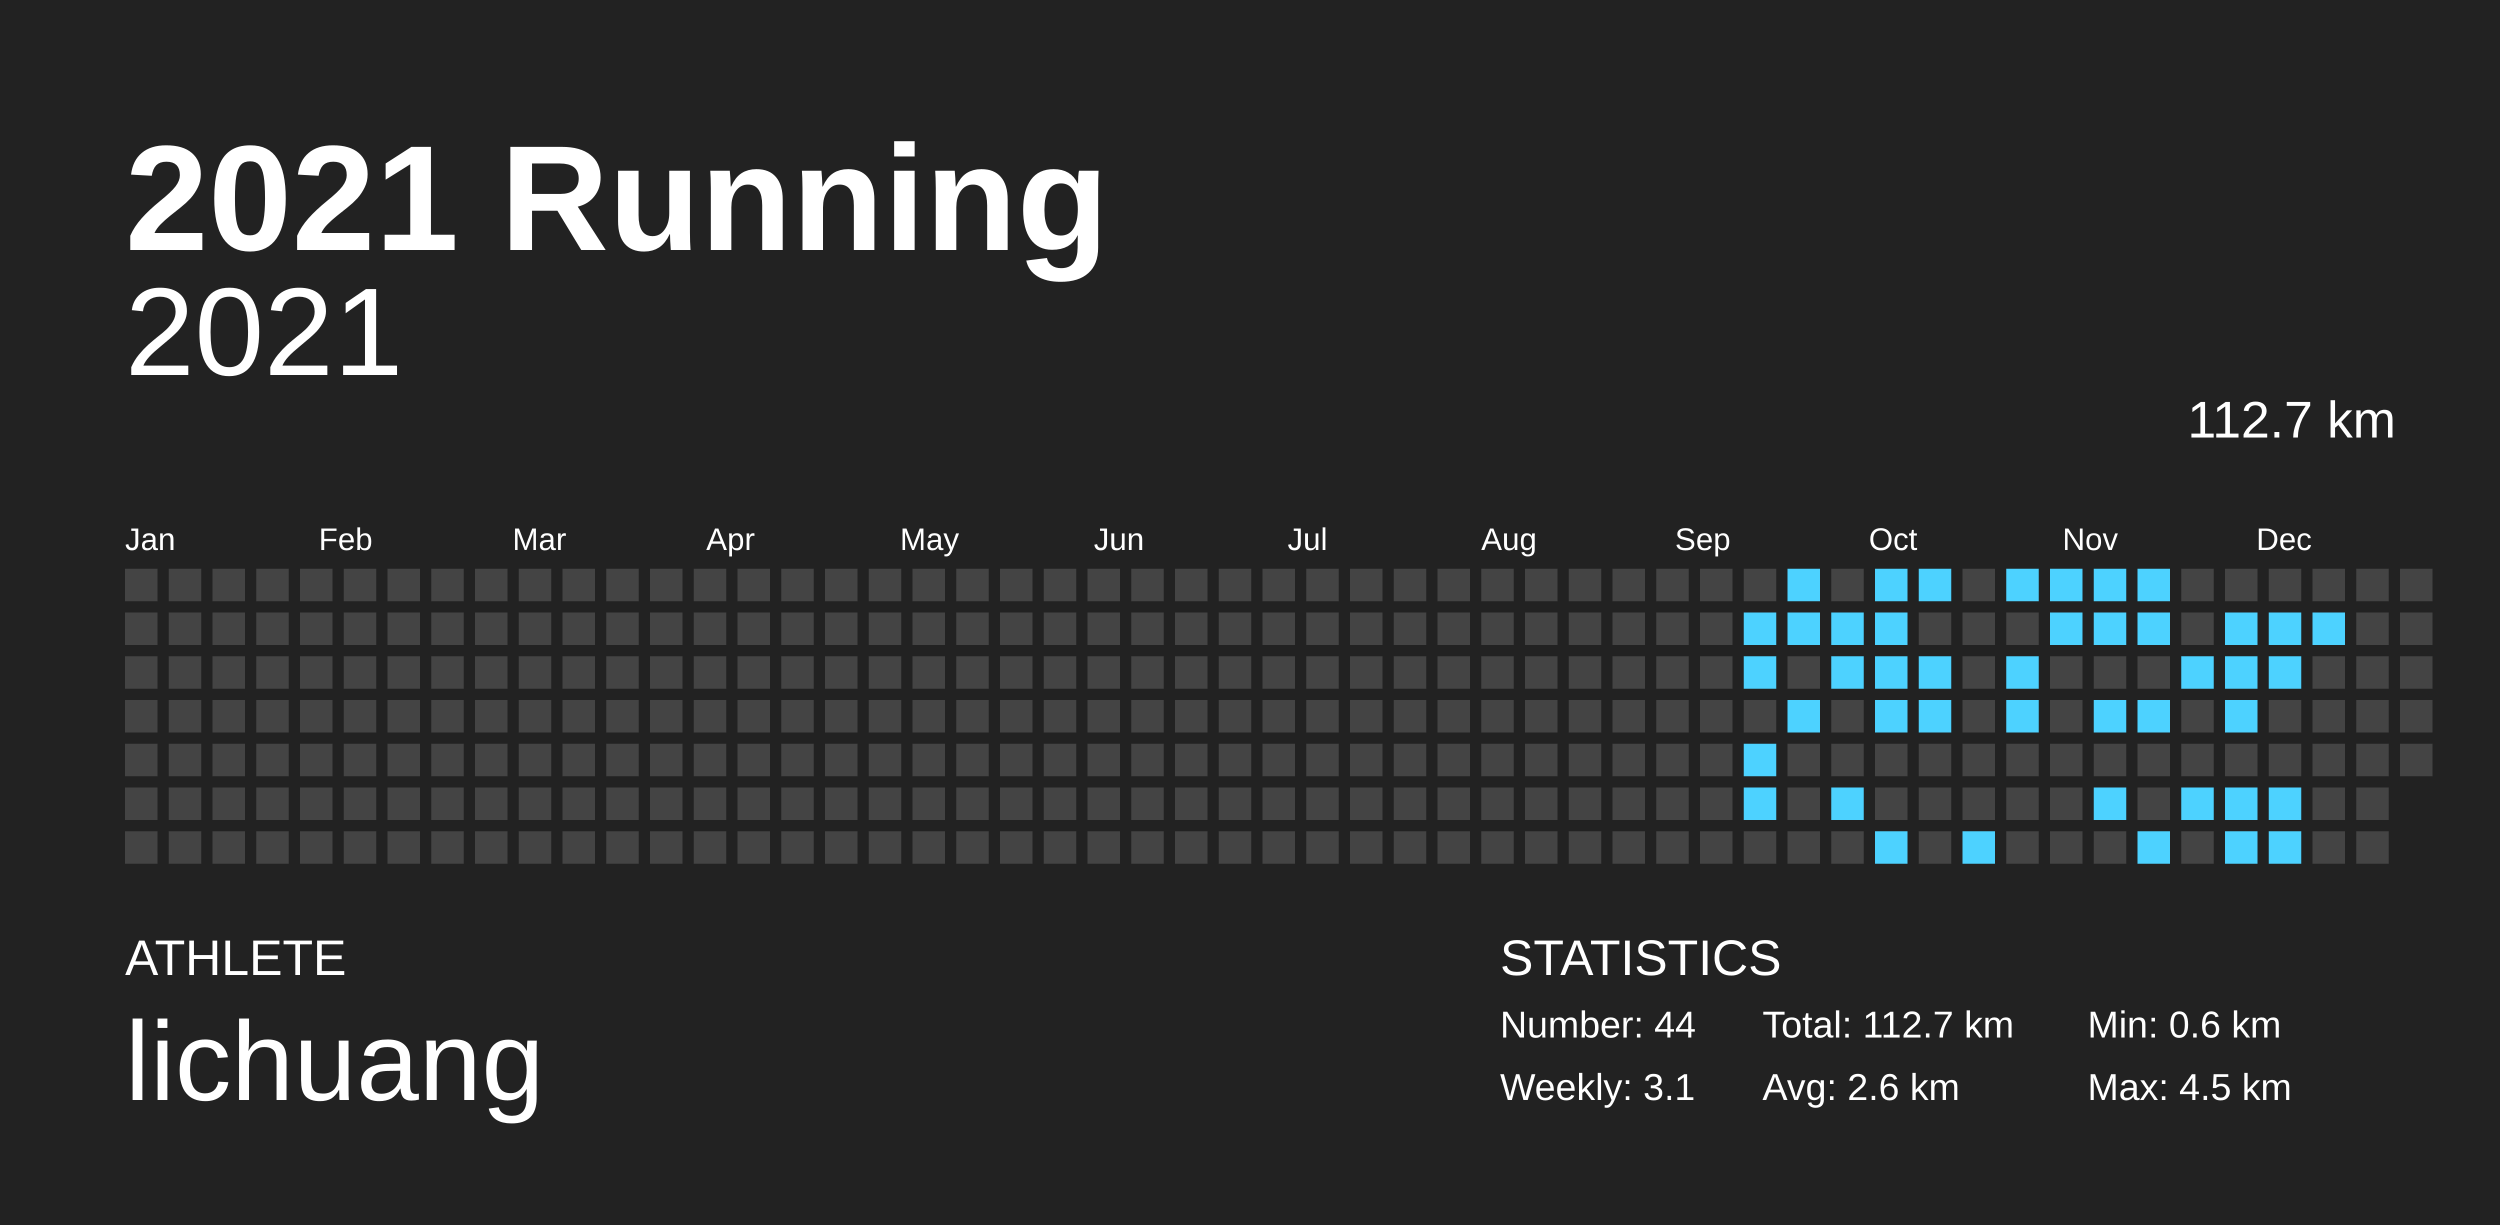
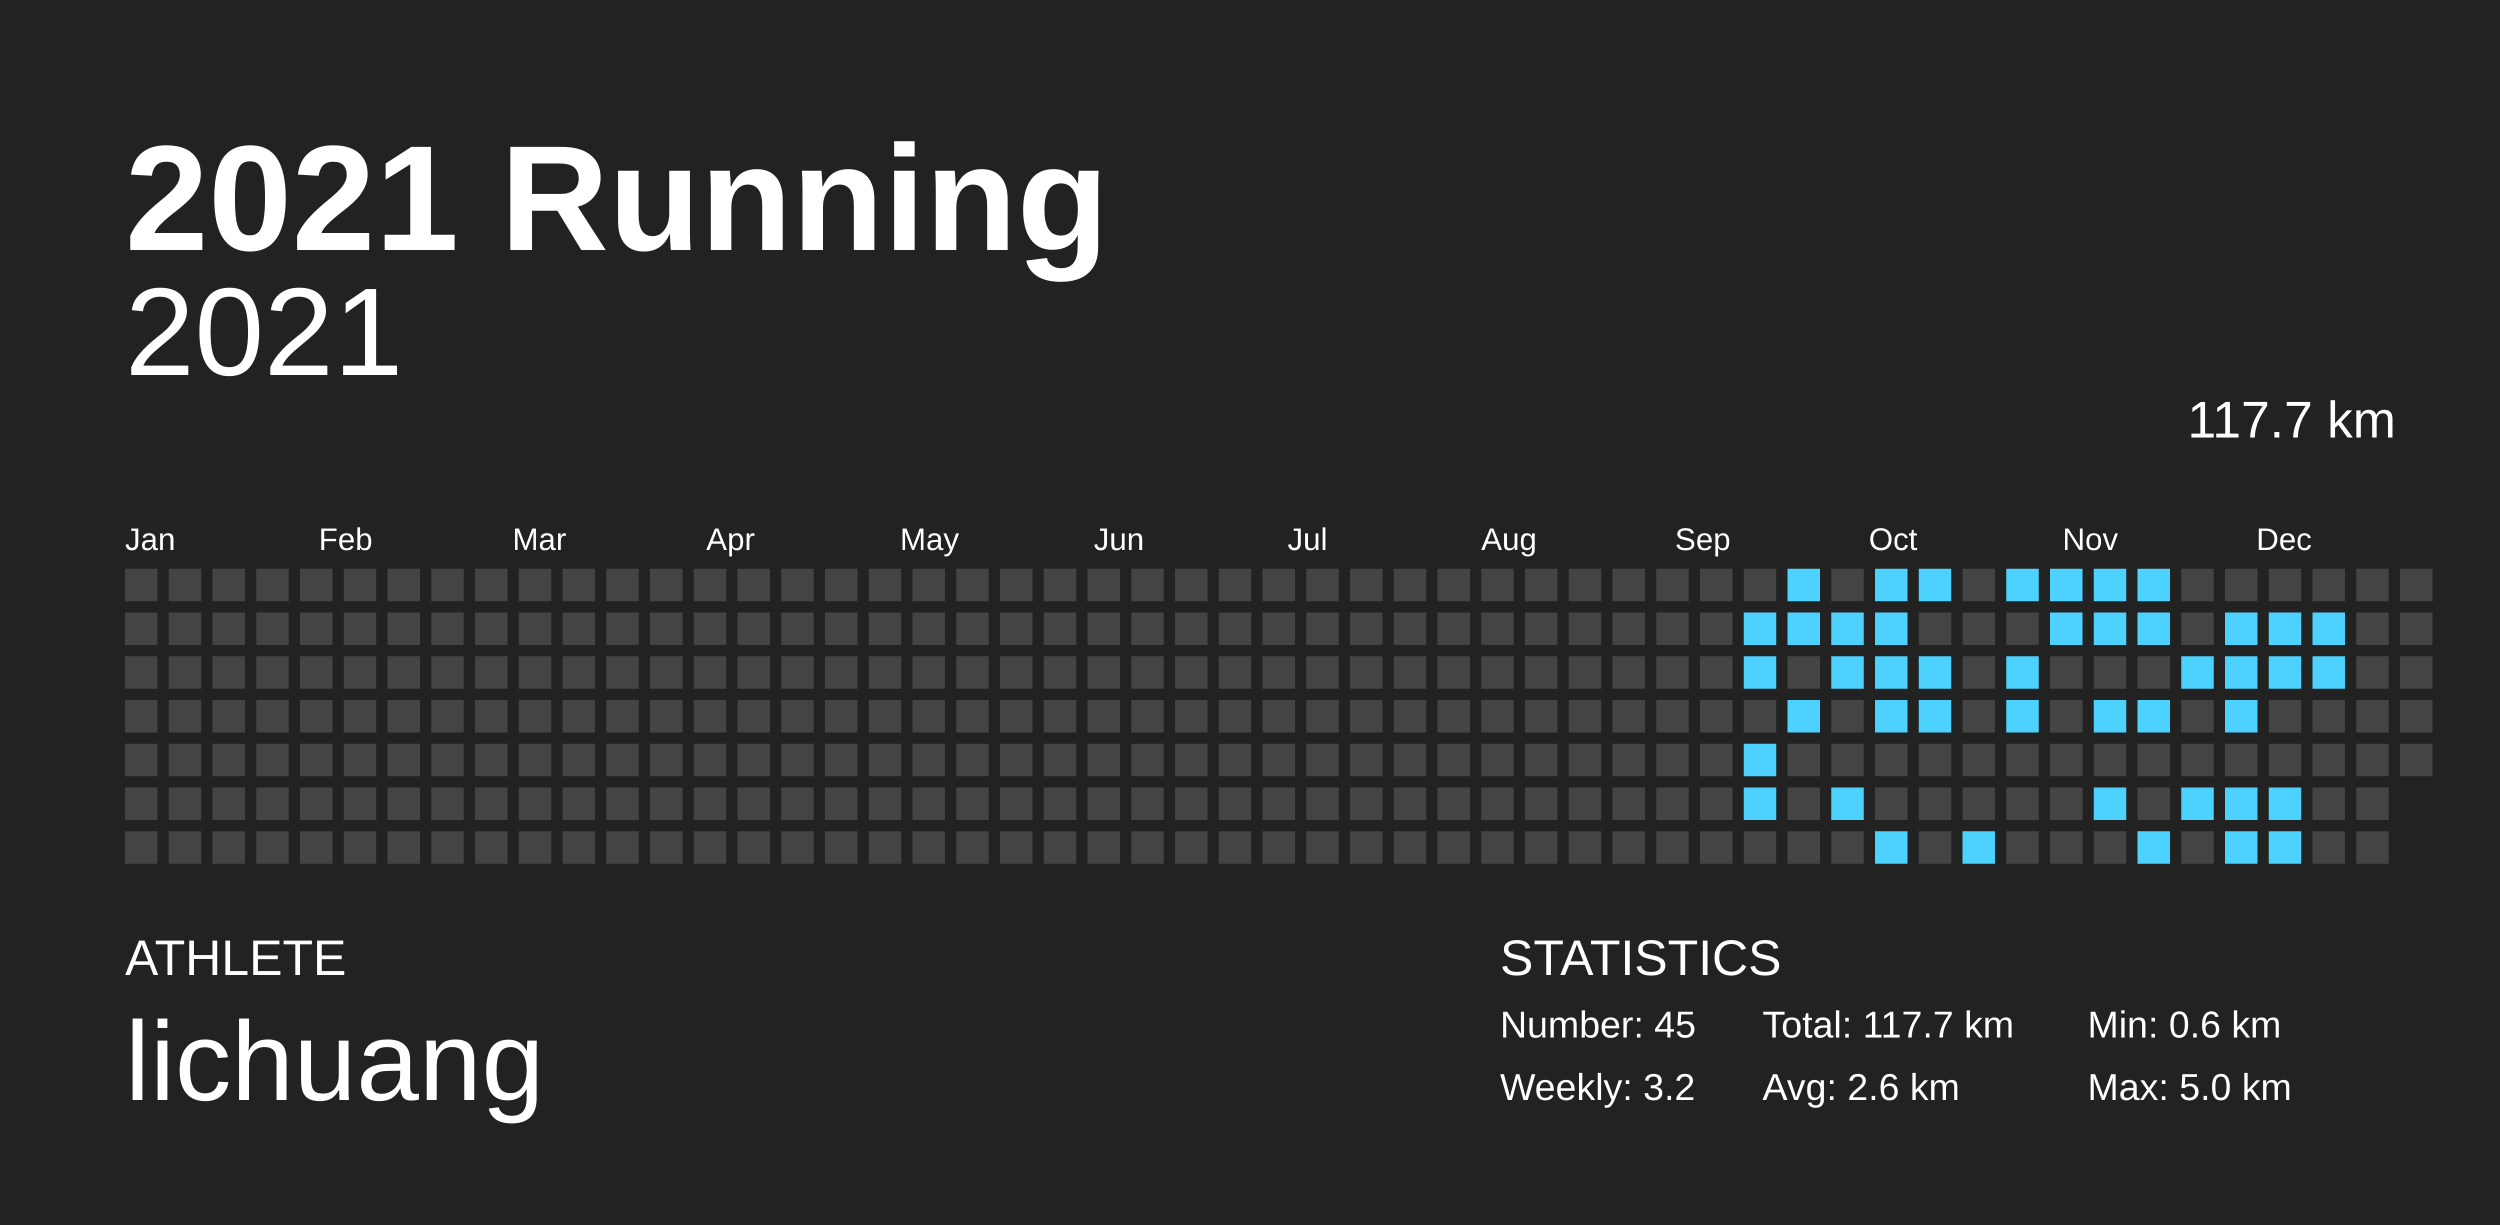
<svg xmlns="http://www.w3.org/2000/svg" baseProfile="full" height="98mm" version="1.1" viewBox="0,0,200,98" width="200mm">
  <defs />
  <rect fill="#222222" height="98" width="200" x="0" y="0" />
  <text fill="#FFFFFF" style="font-size:12px; font-family:Arial; font-weight:bold;" x="10" y="20">2021 Running</text>
  <text fill="#FFFFFF" style="font-size:4px; font-family:Arial" x="10" y="78">ATHLETE</text>
  <text fill="#FFFFFF" style="font-size:9px; font-family:Arial" x="10" y="88">lichuang</text>
  <text fill="#FFFFFF" style="font-size:4px; font-family:Arial" x="120" y="78">STATISTICS</text>
-   <text fill="#FFFFFF" style="font-size:3px; font-family:Arial" x="120" y="83">Number: 44</text>
-   <text fill="#FFFFFF" style="font-size:3px; font-family:Arial" x="120" y="88">Weekly: 3.1</text>
-   <text fill="#FFFFFF" style="font-size:3px; font-family:Arial" x="141" y="83">Total: 112.7 km</text>
+   <text fill="#FFFFFF" style="font-size:3px; font-family:Arial" x="120" y="83">Number: 45</text>
+   <text fill="#FFFFFF" style="font-size:3px; font-family:Arial" x="120" y="88">Weekly: 3.2</text>
+   <text fill="#FFFFFF" style="font-size:3px; font-family:Arial" x="141" y="83">Total: 117.7 km</text>
  <text fill="#FFFFFF" style="font-size:3px; font-family:Arial" x="141" y="88">Avg: 2.6 km</text>
  <text fill="#FFFFFF" style="font-size:3px; font-family:Arial" x="167" y="83">Min: 0.6 km</text>
-   <text fill="#FFFFFF" style="font-size:3px; font-family:Arial" x="167" y="88">Max: 4.5 km</text>
+   <text fill="#FFFFFF" style="font-size:3px; font-family:Arial" x="167" y="88">Max: 5.0 km</text>
  <text alignment-baseline="hanging" fill="#FFFFFF" style="font-size:10.0px; font-family:Arial;" x="10" y="30">2021</text>
-   <text alignment-baseline="hanging" fill="#FFFFFF" style="font-size:4.125px; font-family:Arial;" x="175" y="35">112.7 km</text>
+   <text alignment-baseline="hanging" fill="#FFFFFF" style="font-size:4.125px; font-family:Arial;" x="175" y="35">117.7 km</text>
  <text fill="#FFFFFF" style="font-size:2.5px; font-family:Arial" x="10.0" y="44">Jan</text>
  <text fill="#FFFFFF" style="font-size:2.5px; font-family:Arial" x="25.5" y="44">Feb</text>
  <text fill="#FFFFFF" style="font-size:2.5px; font-family:Arial" x="41.0" y="44">Mar</text>
  <text fill="#FFFFFF" style="font-size:2.5px; font-family:Arial" x="56.5" y="44">Apr</text>
  <text fill="#FFFFFF" style="font-size:2.5px; font-family:Arial" x="72.0" y="44">May</text>
  <text fill="#FFFFFF" style="font-size:2.5px; font-family:Arial" x="87.5" y="44">Jun</text>
  <text fill="#FFFFFF" style="font-size:2.5px; font-family:Arial" x="103.0" y="44">Jul</text>
  <text fill="#FFFFFF" style="font-size:2.5px; font-family:Arial" x="118.5" y="44">Aug</text>
  <text fill="#FFFFFF" style="font-size:2.5px; font-family:Arial" x="134.0" y="44">Sep</text>
  <text fill="#FFFFFF" style="font-size:2.5px; font-family:Arial" x="149.5" y="44">Oct</text>
  <text fill="#FFFFFF" style="font-size:2.5px; font-family:Arial" x="165.0" y="44">Nov</text>
  <text fill="#FFFFFF" style="font-size:2.5px; font-family:Arial" x="180.5" y="44">Dec</text>
  <rect fill="#444444" height="2.6" width="2.6" x="10.0" y="45.5" />
  <rect fill="#444444" height="2.6" width="2.6" x="10.0" y="49.0" />
  <rect fill="#444444" height="2.6" width="2.6" x="10.0" y="52.5" />
  <rect fill="#444444" height="2.6" width="2.6" x="10.0" y="56.0" />
  <rect fill="#444444" height="2.6" width="2.6" x="10.0" y="59.5" />
  <rect fill="#444444" height="2.6" width="2.6" x="10.0" y="63.0" />
  <rect fill="#444444" height="2.6" width="2.6" x="10.0" y="66.5" />
  <rect fill="#444444" height="2.6" width="2.6" x="13.5" y="45.5" />
  <rect fill="#444444" height="2.6" width="2.6" x="13.5" y="49.0" />
  <rect fill="#444444" height="2.6" width="2.6" x="13.5" y="52.5" />
  <rect fill="#444444" height="2.6" width="2.6" x="13.5" y="56.0" />
  <rect fill="#444444" height="2.6" width="2.6" x="13.5" y="59.5" />
  <rect fill="#444444" height="2.6" width="2.6" x="13.5" y="63.0" />
  <rect fill="#444444" height="2.6" width="2.6" x="13.5" y="66.5" />
  <rect fill="#444444" height="2.6" width="2.6" x="17.0" y="45.5" />
  <rect fill="#444444" height="2.6" width="2.6" x="17.0" y="49.0" />
  <rect fill="#444444" height="2.6" width="2.6" x="17.0" y="52.5" />
  <rect fill="#444444" height="2.6" width="2.6" x="17.0" y="56.0" />
  <rect fill="#444444" height="2.6" width="2.6" x="17.0" y="59.5" />
  <rect fill="#444444" height="2.6" width="2.6" x="17.0" y="63.0" />
  <rect fill="#444444" height="2.6" width="2.6" x="17.0" y="66.5" />
  <rect fill="#444444" height="2.6" width="2.6" x="20.5" y="45.5" />
  <rect fill="#444444" height="2.6" width="2.6" x="20.5" y="49.0" />
  <rect fill="#444444" height="2.6" width="2.6" x="20.5" y="52.5" />
  <rect fill="#444444" height="2.6" width="2.6" x="20.5" y="56.0" />
  <rect fill="#444444" height="2.6" width="2.6" x="20.5" y="59.5" />
  <rect fill="#444444" height="2.6" width="2.6" x="20.5" y="63.0" />
  <rect fill="#444444" height="2.6" width="2.6" x="20.5" y="66.5" />
  <rect fill="#444444" height="2.6" width="2.6" x="24.0" y="45.5" />
  <rect fill="#444444" height="2.6" width="2.6" x="24.0" y="49.0" />
  <rect fill="#444444" height="2.6" width="2.6" x="24.0" y="52.5" />
  <rect fill="#444444" height="2.6" width="2.6" x="24.0" y="56.0" />
  <rect fill="#444444" height="2.6" width="2.6" x="24.0" y="59.5" />
  <rect fill="#444444" height="2.6" width="2.6" x="24.0" y="63.0" />
  <rect fill="#444444" height="2.6" width="2.6" x="24.0" y="66.5" />
  <rect fill="#444444" height="2.6" width="2.6" x="27.5" y="45.5" />
  <rect fill="#444444" height="2.6" width="2.6" x="27.5" y="49.0" />
  <rect fill="#444444" height="2.6" width="2.6" x="27.5" y="52.5" />
  <rect fill="#444444" height="2.6" width="2.6" x="27.5" y="56.0" />
  <rect fill="#444444" height="2.6" width="2.6" x="27.5" y="59.5" />
  <rect fill="#444444" height="2.6" width="2.6" x="27.5" y="63.0" />
  <rect fill="#444444" height="2.6" width="2.6" x="27.5" y="66.5" />
  <rect fill="#444444" height="2.6" width="2.6" x="31.0" y="45.5" />
  <rect fill="#444444" height="2.6" width="2.6" x="31.0" y="49.0" />
  <rect fill="#444444" height="2.6" width="2.6" x="31.0" y="52.5" />
  <rect fill="#444444" height="2.6" width="2.6" x="31.0" y="56.0" />
  <rect fill="#444444" height="2.6" width="2.6" x="31.0" y="59.5" />
  <rect fill="#444444" height="2.6" width="2.6" x="31.0" y="63.0" />
  <rect fill="#444444" height="2.6" width="2.6" x="31.0" y="66.5" />
  <rect fill="#444444" height="2.6" width="2.6" x="34.5" y="45.5" />
  <rect fill="#444444" height="2.6" width="2.6" x="34.5" y="49.0" />
  <rect fill="#444444" height="2.6" width="2.6" x="34.5" y="52.5" />
  <rect fill="#444444" height="2.6" width="2.6" x="34.5" y="56.0" />
  <rect fill="#444444" height="2.6" width="2.6" x="34.5" y="59.5" />
  <rect fill="#444444" height="2.6" width="2.6" x="34.5" y="63.0" />
  <rect fill="#444444" height="2.6" width="2.6" x="34.5" y="66.5" />
  <rect fill="#444444" height="2.6" width="2.6" x="38.0" y="45.5" />
  <rect fill="#444444" height="2.6" width="2.6" x="38.0" y="49.0" />
  <rect fill="#444444" height="2.6" width="2.6" x="38.0" y="52.5" />
  <rect fill="#444444" height="2.6" width="2.6" x="38.0" y="56.0" />
  <rect fill="#444444" height="2.6" width="2.6" x="38.0" y="59.5" />
  <rect fill="#444444" height="2.6" width="2.6" x="38.0" y="63.0" />
  <rect fill="#444444" height="2.6" width="2.6" x="38.0" y="66.5" />
  <rect fill="#444444" height="2.6" width="2.6" x="41.5" y="45.5" />
  <rect fill="#444444" height="2.6" width="2.6" x="41.5" y="49.0" />
  <rect fill="#444444" height="2.6" width="2.6" x="41.5" y="52.5" />
  <rect fill="#444444" height="2.6" width="2.6" x="41.5" y="56.0" />
  <rect fill="#444444" height="2.6" width="2.6" x="41.5" y="59.5" />
  <rect fill="#444444" height="2.6" width="2.6" x="41.5" y="63.0" />
  <rect fill="#444444" height="2.6" width="2.6" x="41.5" y="66.5" />
  <rect fill="#444444" height="2.6" width="2.6" x="45.0" y="45.5" />
  <rect fill="#444444" height="2.6" width="2.6" x="45.0" y="49.0" />
  <rect fill="#444444" height="2.6" width="2.6" x="45.0" y="52.5" />
  <rect fill="#444444" height="2.6" width="2.6" x="45.0" y="56.0" />
  <rect fill="#444444" height="2.6" width="2.6" x="45.0" y="59.5" />
  <rect fill="#444444" height="2.6" width="2.6" x="45.0" y="63.0" />
  <rect fill="#444444" height="2.6" width="2.6" x="45.0" y="66.5" />
  <rect fill="#444444" height="2.6" width="2.6" x="48.5" y="45.5" />
  <rect fill="#444444" height="2.6" width="2.6" x="48.5" y="49.0" />
  <rect fill="#444444" height="2.6" width="2.6" x="48.5" y="52.5" />
  <rect fill="#444444" height="2.6" width="2.6" x="48.5" y="56.0" />
  <rect fill="#444444" height="2.6" width="2.6" x="48.5" y="59.5" />
  <rect fill="#444444" height="2.6" width="2.6" x="48.5" y="63.0" />
  <rect fill="#444444" height="2.6" width="2.6" x="48.5" y="66.5" />
  <rect fill="#444444" height="2.6" width="2.6" x="52.0" y="45.5" />
  <rect fill="#444444" height="2.6" width="2.6" x="52.0" y="49.0" />
  <rect fill="#444444" height="2.6" width="2.6" x="52.0" y="52.5" />
  <rect fill="#444444" height="2.6" width="2.6" x="52.0" y="56.0" />
  <rect fill="#444444" height="2.6" width="2.6" x="52.0" y="59.5" />
  <rect fill="#444444" height="2.6" width="2.6" x="52.0" y="63.0" />
  <rect fill="#444444" height="2.6" width="2.6" x="52.0" y="66.5" />
  <rect fill="#444444" height="2.6" width="2.6" x="55.5" y="45.5" />
  <rect fill="#444444" height="2.6" width="2.6" x="55.5" y="49.0" />
  <rect fill="#444444" height="2.6" width="2.6" x="55.5" y="52.5" />
  <rect fill="#444444" height="2.6" width="2.6" x="55.5" y="56.0" />
  <rect fill="#444444" height="2.6" width="2.6" x="55.5" y="59.5" />
  <rect fill="#444444" height="2.6" width="2.6" x="55.5" y="63.0" />
  <rect fill="#444444" height="2.6" width="2.6" x="55.5" y="66.5" />
  <rect fill="#444444" height="2.6" width="2.6" x="59.0" y="45.5" />
  <rect fill="#444444" height="2.6" width="2.6" x="59.0" y="49.0" />
  <rect fill="#444444" height="2.6" width="2.6" x="59.0" y="52.5" />
  <rect fill="#444444" height="2.6" width="2.6" x="59.0" y="56.0" />
  <rect fill="#444444" height="2.6" width="2.6" x="59.0" y="59.5" />
  <rect fill="#444444" height="2.6" width="2.6" x="59.0" y="63.0" />
  <rect fill="#444444" height="2.6" width="2.6" x="59.0" y="66.5" />
  <rect fill="#444444" height="2.6" width="2.6" x="62.5" y="45.5" />
  <rect fill="#444444" height="2.6" width="2.6" x="62.5" y="49.0" />
  <rect fill="#444444" height="2.6" width="2.6" x="62.5" y="52.5" />
  <rect fill="#444444" height="2.6" width="2.6" x="62.5" y="56.0" />
  <rect fill="#444444" height="2.6" width="2.6" x="62.5" y="59.5" />
  <rect fill="#444444" height="2.6" width="2.6" x="62.5" y="63.0" />
  <rect fill="#444444" height="2.6" width="2.6" x="62.5" y="66.5" />
  <rect fill="#444444" height="2.6" width="2.6" x="66.0" y="45.5" />
  <rect fill="#444444" height="2.6" width="2.6" x="66.0" y="49.0" />
  <rect fill="#444444" height="2.6" width="2.6" x="66.0" y="52.5" />
  <rect fill="#444444" height="2.6" width="2.6" x="66.0" y="56.0" />
  <rect fill="#444444" height="2.6" width="2.6" x="66.0" y="59.5" />
  <rect fill="#444444" height="2.6" width="2.6" x="66.0" y="63.0" />
  <rect fill="#444444" height="2.6" width="2.6" x="66.0" y="66.5" />
  <rect fill="#444444" height="2.6" width="2.6" x="69.5" y="45.5" />
  <rect fill="#444444" height="2.6" width="2.6" x="69.5" y="49.0" />
  <rect fill="#444444" height="2.6" width="2.6" x="69.5" y="52.5" />
  <rect fill="#444444" height="2.6" width="2.6" x="69.5" y="56.0" />
  <rect fill="#444444" height="2.6" width="2.6" x="69.5" y="59.5" />
  <rect fill="#444444" height="2.6" width="2.6" x="69.5" y="63.0" />
  <rect fill="#444444" height="2.6" width="2.6" x="69.5" y="66.5" />
  <rect fill="#444444" height="2.6" width="2.6" x="73.0" y="45.5" />
  <rect fill="#444444" height="2.6" width="2.6" x="73.0" y="49.0" />
  <rect fill="#444444" height="2.6" width="2.6" x="73.0" y="52.5" />
  <rect fill="#444444" height="2.6" width="2.6" x="73.0" y="56.0" />
  <rect fill="#444444" height="2.6" width="2.6" x="73.0" y="59.5" />
  <rect fill="#444444" height="2.6" width="2.6" x="73.0" y="63.0" />
  <rect fill="#444444" height="2.6" width="2.6" x="73.0" y="66.5" />
  <rect fill="#444444" height="2.6" width="2.6" x="76.5" y="45.5" />
  <rect fill="#444444" height="2.6" width="2.6" x="76.5" y="49.0" />
  <rect fill="#444444" height="2.6" width="2.6" x="76.5" y="52.5" />
  <rect fill="#444444" height="2.6" width="2.6" x="76.5" y="56.0" />
  <rect fill="#444444" height="2.6" width="2.6" x="76.5" y="59.5" />
  <rect fill="#444444" height="2.6" width="2.6" x="76.5" y="63.0" />
  <rect fill="#444444" height="2.6" width="2.6" x="76.5" y="66.5" />
  <rect fill="#444444" height="2.6" width="2.6" x="80.0" y="45.5" />
  <rect fill="#444444" height="2.6" width="2.6" x="80.0" y="49.0" />
  <rect fill="#444444" height="2.6" width="2.6" x="80.0" y="52.5" />
  <rect fill="#444444" height="2.6" width="2.6" x="80.0" y="56.0" />
  <rect fill="#444444" height="2.6" width="2.6" x="80.0" y="59.5" />
  <rect fill="#444444" height="2.6" width="2.6" x="80.0" y="63.0" />
  <rect fill="#444444" height="2.6" width="2.6" x="80.0" y="66.5" />
  <rect fill="#444444" height="2.6" width="2.6" x="83.5" y="45.5" />
  <rect fill="#444444" height="2.6" width="2.6" x="83.5" y="49.0" />
  <rect fill="#444444" height="2.6" width="2.6" x="83.5" y="52.5" />
  <rect fill="#444444" height="2.6" width="2.6" x="83.5" y="56.0" />
  <rect fill="#444444" height="2.6" width="2.6" x="83.5" y="59.5" />
  <rect fill="#444444" height="2.6" width="2.6" x="83.5" y="63.0" />
  <rect fill="#444444" height="2.6" width="2.6" x="83.5" y="66.5" />
  <rect fill="#444444" height="2.6" width="2.6" x="87.0" y="45.5" />
  <rect fill="#444444" height="2.6" width="2.6" x="87.0" y="49.0" />
  <rect fill="#444444" height="2.6" width="2.6" x="87.0" y="52.5" />
  <rect fill="#444444" height="2.6" width="2.6" x="87.0" y="56.0" />
  <rect fill="#444444" height="2.6" width="2.6" x="87.0" y="59.5" />
  <rect fill="#444444" height="2.6" width="2.6" x="87.0" y="63.0" />
  <rect fill="#444444" height="2.6" width="2.6" x="87.0" y="66.5" />
  <rect fill="#444444" height="2.6" width="2.6" x="90.5" y="45.5" />
  <rect fill="#444444" height="2.6" width="2.6" x="90.5" y="49.0" />
  <rect fill="#444444" height="2.6" width="2.6" x="90.5" y="52.5" />
  <rect fill="#444444" height="2.6" width="2.6" x="90.5" y="56.0" />
  <rect fill="#444444" height="2.6" width="2.6" x="90.5" y="59.5" />
  <rect fill="#444444" height="2.6" width="2.6" x="90.5" y="63.0" />
  <rect fill="#444444" height="2.6" width="2.6" x="90.5" y="66.5" />
  <rect fill="#444444" height="2.6" width="2.6" x="94.0" y="45.5" />
  <rect fill="#444444" height="2.6" width="2.6" x="94.0" y="49.0" />
  <rect fill="#444444" height="2.6" width="2.6" x="94.0" y="52.5" />
  <rect fill="#444444" height="2.6" width="2.6" x="94.0" y="56.0" />
  <rect fill="#444444" height="2.6" width="2.6" x="94.0" y="59.5" />
  <rect fill="#444444" height="2.6" width="2.6" x="94.0" y="63.0" />
  <rect fill="#444444" height="2.6" width="2.6" x="94.0" y="66.5" />
  <rect fill="#444444" height="2.6" width="2.6" x="97.5" y="45.5" />
  <rect fill="#444444" height="2.6" width="2.6" x="97.5" y="49.0" />
  <rect fill="#444444" height="2.6" width="2.6" x="97.5" y="52.5" />
  <rect fill="#444444" height="2.6" width="2.6" x="97.5" y="56.0" />
  <rect fill="#444444" height="2.6" width="2.6" x="97.5" y="59.5" />
  <rect fill="#444444" height="2.6" width="2.6" x="97.5" y="63.0" />
  <rect fill="#444444" height="2.6" width="2.6" x="97.5" y="66.5" />
  <rect fill="#444444" height="2.6" width="2.6" x="101.0" y="45.5" />
  <rect fill="#444444" height="2.6" width="2.6" x="101.0" y="49.0" />
  <rect fill="#444444" height="2.6" width="2.6" x="101.0" y="52.5" />
  <rect fill="#444444" height="2.6" width="2.6" x="101.0" y="56.0" />
  <rect fill="#444444" height="2.6" width="2.6" x="101.0" y="59.5" />
  <rect fill="#444444" height="2.6" width="2.6" x="101.0" y="63.0" />
  <rect fill="#444444" height="2.6" width="2.6" x="101.0" y="66.5" />
  <rect fill="#444444" height="2.6" width="2.6" x="104.5" y="45.5" />
  <rect fill="#444444" height="2.6" width="2.6" x="104.5" y="49.0" />
  <rect fill="#444444" height="2.6" width="2.6" x="104.5" y="52.5" />
  <rect fill="#444444" height="2.6" width="2.6" x="104.5" y="56.0" />
  <rect fill="#444444" height="2.6" width="2.6" x="104.5" y="59.5" />
  <rect fill="#444444" height="2.6" width="2.6" x="104.5" y="63.0" />
  <rect fill="#444444" height="2.6" width="2.6" x="104.5" y="66.5" />
  <rect fill="#444444" height="2.6" width="2.6" x="108.0" y="45.5" />
  <rect fill="#444444" height="2.6" width="2.6" x="108.0" y="49.0" />
  <rect fill="#444444" height="2.6" width="2.6" x="108.0" y="52.5" />
  <rect fill="#444444" height="2.6" width="2.6" x="108.0" y="56.0" />
  <rect fill="#444444" height="2.6" width="2.6" x="108.0" y="59.5" />
  <rect fill="#444444" height="2.6" width="2.6" x="108.0" y="63.0" />
  <rect fill="#444444" height="2.6" width="2.6" x="108.0" y="66.5" />
  <rect fill="#444444" height="2.6" width="2.6" x="111.5" y="45.5" />
  <rect fill="#444444" height="2.6" width="2.6" x="111.5" y="49.0" />
  <rect fill="#444444" height="2.6" width="2.6" x="111.5" y="52.5" />
  <rect fill="#444444" height="2.6" width="2.6" x="111.5" y="56.0" />
  <rect fill="#444444" height="2.6" width="2.6" x="111.5" y="59.5" />
  <rect fill="#444444" height="2.6" width="2.6" x="111.5" y="63.0" />
  <rect fill="#444444" height="2.6" width="2.6" x="111.5" y="66.5" />
  <rect fill="#444444" height="2.6" width="2.6" x="115.0" y="45.5" />
  <rect fill="#444444" height="2.6" width="2.6" x="115.0" y="49.0" />
  <rect fill="#444444" height="2.6" width="2.6" x="115.0" y="52.5" />
  <rect fill="#444444" height="2.6" width="2.6" x="115.0" y="56.0" />
  <rect fill="#444444" height="2.6" width="2.6" x="115.0" y="59.5" />
  <rect fill="#444444" height="2.6" width="2.6" x="115.0" y="63.0" />
  <rect fill="#444444" height="2.6" width="2.6" x="115.0" y="66.5" />
  <rect fill="#444444" height="2.6" width="2.6" x="118.5" y="45.5" />
  <rect fill="#444444" height="2.6" width="2.6" x="118.5" y="49.0" />
  <rect fill="#444444" height="2.6" width="2.6" x="118.5" y="52.5" />
  <rect fill="#444444" height="2.6" width="2.6" x="118.5" y="56.0" />
  <rect fill="#444444" height="2.6" width="2.6" x="118.5" y="59.5" />
  <rect fill="#444444" height="2.6" width="2.6" x="118.5" y="63.0" />
  <rect fill="#444444" height="2.6" width="2.6" x="118.5" y="66.5" />
  <rect fill="#444444" height="2.6" width="2.6" x="122.0" y="45.5" />
  <rect fill="#444444" height="2.6" width="2.6" x="122.0" y="49.0" />
  <rect fill="#444444" height="2.6" width="2.6" x="122.0" y="52.5" />
  <rect fill="#444444" height="2.6" width="2.6" x="122.0" y="56.0" />
  <rect fill="#444444" height="2.6" width="2.6" x="122.0" y="59.5" />
  <rect fill="#444444" height="2.6" width="2.6" x="122.0" y="63.0" />
  <rect fill="#444444" height="2.6" width="2.6" x="122.0" y="66.5" />
  <rect fill="#444444" height="2.6" width="2.6" x="125.5" y="45.5" />
  <rect fill="#444444" height="2.6" width="2.6" x="125.5" y="49.0" />
  <rect fill="#444444" height="2.6" width="2.6" x="125.5" y="52.5" />
  <rect fill="#444444" height="2.6" width="2.6" x="125.5" y="56.0" />
  <rect fill="#444444" height="2.6" width="2.6" x="125.5" y="59.5" />
  <rect fill="#444444" height="2.6" width="2.6" x="125.5" y="63.0" />
  <rect fill="#444444" height="2.6" width="2.6" x="125.5" y="66.5" />
  <rect fill="#444444" height="2.6" width="2.6" x="129.0" y="45.5" />
  <rect fill="#444444" height="2.6" width="2.6" x="129.0" y="49.0" />
  <rect fill="#444444" height="2.6" width="2.6" x="129.0" y="52.5" />
  <rect fill="#444444" height="2.6" width="2.6" x="129.0" y="56.0" />
  <rect fill="#444444" height="2.6" width="2.6" x="129.0" y="59.5" />
  <rect fill="#444444" height="2.6" width="2.6" x="129.0" y="63.0" />
  <rect fill="#444444" height="2.6" width="2.6" x="129.0" y="66.5" />
  <rect fill="#444444" height="2.6" width="2.6" x="132.5" y="45.5" />
  <rect fill="#444444" height="2.6" width="2.6" x="132.5" y="49.0" />
  <rect fill="#444444" height="2.6" width="2.6" x="132.5" y="52.5" />
  <rect fill="#444444" height="2.6" width="2.6" x="132.5" y="56.0" />
  <rect fill="#444444" height="2.6" width="2.6" x="132.5" y="59.5" />
  <rect fill="#444444" height="2.6" width="2.6" x="132.5" y="63.0" />
  <rect fill="#444444" height="2.6" width="2.6" x="132.5" y="66.5" />
  <rect fill="#444444" height="2.6" width="2.6" x="136.0" y="45.5" />
  <rect fill="#444444" height="2.6" width="2.6" x="136.0" y="49.0" />
  <rect fill="#444444" height="2.6" width="2.6" x="136.0" y="52.5" />
  <rect fill="#444444" height="2.6" width="2.6" x="136.0" y="56.0" />
  <rect fill="#444444" height="2.6" width="2.6" x="136.0" y="59.5" />
  <rect fill="#444444" height="2.6" width="2.6" x="136.0" y="63.0" />
  <rect fill="#444444" height="2.6" width="2.6" x="136.0" y="66.5" />
  <rect fill="#444444" height="2.6" width="2.6" x="139.5" y="45.5" />
  <rect fill="#4dd2ff" height="2.6" width="2.6" x="139.5" y="49.0" />
  <rect fill="#4dd2ff" height="2.6" width="2.6" x="139.5" y="52.5" />
  <rect fill="#444444" height="2.6" width="2.6" x="139.5" y="56.0" />
  <rect fill="#4dd2ff" height="2.6" width="2.6" x="139.5" y="59.5" />
  <rect fill="#4dd2ff" height="2.6" width="2.6" x="139.5" y="63.0" />
  <rect fill="#444444" height="2.6" width="2.6" x="139.5" y="66.5" />
  <rect fill="#4dd2ff" height="2.6" width="2.6" x="143.0" y="45.5" />
  <rect fill="#4dd2ff" height="2.6" width="2.6" x="143.0" y="49.0" />
  <rect fill="#444444" height="2.6" width="2.6" x="143.0" y="52.5" />
  <rect fill="#4dd2ff" height="2.6" width="2.6" x="143.0" y="56.0" />
  <rect fill="#444444" height="2.6" width="2.6" x="143.0" y="59.5" />
  <rect fill="#444444" height="2.6" width="2.6" x="143.0" y="63.0" />
  <rect fill="#444444" height="2.6" width="2.6" x="143.0" y="66.5" />
  <rect fill="#444444" height="2.6" width="2.6" x="146.5" y="45.5" />
  <rect fill="#4dd2ff" height="2.6" width="2.6" x="146.5" y="49.0" />
  <rect fill="#4dd2ff" height="2.6" width="2.6" x="146.5" y="52.5" />
  <rect fill="#444444" height="2.6" width="2.6" x="146.5" y="56.0" />
  <rect fill="#444444" height="2.6" width="2.6" x="146.5" y="59.5" />
  <rect fill="#4dd2ff" height="2.6" width="2.6" x="146.5" y="63.0" />
  <rect fill="#444444" height="2.6" width="2.6" x="146.5" y="66.5" />
  <rect fill="#4dd2ff" height="2.6" width="2.6" x="150.0" y="45.5" />
  <rect fill="#4dd2ff" height="2.6" width="2.6" x="150.0" y="49.0" />
  <rect fill="#4dd2ff" height="2.6" width="2.6" x="150.0" y="52.5" />
  <rect fill="#4dd2ff" height="2.6" width="2.6" x="150.0" y="56.0" />
  <rect fill="#444444" height="2.6" width="2.6" x="150.0" y="59.5" />
  <rect fill="#444444" height="2.6" width="2.6" x="150.0" y="63.0" />
  <rect fill="#4dd2ff" height="2.6" width="2.6" x="150.0" y="66.5" />
  <rect fill="#4dd2ff" height="2.6" width="2.6" x="153.5" y="45.5" />
  <rect fill="#444444" height="2.6" width="2.6" x="153.5" y="49.0" />
  <rect fill="#4dd2ff" height="2.6" width="2.6" x="153.5" y="52.5" />
  <rect fill="#4dd2ff" height="2.6" width="2.6" x="153.5" y="56.0" />
  <rect fill="#444444" height="2.6" width="2.6" x="153.5" y="59.5" />
  <rect fill="#444444" height="2.6" width="2.6" x="153.5" y="63.0" />
  <rect fill="#444444" height="2.6" width="2.6" x="153.5" y="66.5" />
  <rect fill="#444444" height="2.6" width="2.6" x="157.0" y="45.5" />
  <rect fill="#444444" height="2.6" width="2.6" x="157.0" y="49.0" />
  <rect fill="#444444" height="2.6" width="2.6" x="157.0" y="52.5" />
  <rect fill="#444444" height="2.6" width="2.6" x="157.0" y="56.0" />
  <rect fill="#444444" height="2.6" width="2.6" x="157.0" y="59.5" />
  <rect fill="#444444" height="2.6" width="2.6" x="157.0" y="63.0" />
  <rect fill="#4dd2ff" height="2.6" width="2.6" x="157.0" y="66.5" />
  <rect fill="#4dd2ff" height="2.6" width="2.6" x="160.5" y="45.5" />
  <rect fill="#444444" height="2.6" width="2.6" x="160.5" y="49.0" />
  <rect fill="#4dd2ff" height="2.6" width="2.6" x="160.5" y="52.5" />
  <rect fill="#4dd2ff" height="2.6" width="2.6" x="160.5" y="56.0" />
  <rect fill="#444444" height="2.6" width="2.6" x="160.5" y="59.5" />
  <rect fill="#444444" height="2.6" width="2.6" x="160.5" y="63.0" />
  <rect fill="#444444" height="2.6" width="2.6" x="160.5" y="66.5" />
  <rect fill="#4dd2ff" height="2.6" width="2.6" x="164.0" y="45.5" />
  <rect fill="#4dd2ff" height="2.6" width="2.6" x="164.0" y="49.0" />
  <rect fill="#444444" height="2.6" width="2.6" x="164.0" y="52.5" />
  <rect fill="#444444" height="2.6" width="2.6" x="164.0" y="56.0" />
  <rect fill="#444444" height="2.6" width="2.6" x="164.0" y="59.5" />
  <rect fill="#444444" height="2.6" width="2.6" x="164.0" y="63.0" />
  <rect fill="#444444" height="2.6" width="2.6" x="164.0" y="66.5" />
  <rect fill="#4dd2ff" height="2.6" width="2.6" x="167.5" y="45.5" />
  <rect fill="#4dd2ff" height="2.6" width="2.6" x="167.5" y="49.0" />
  <rect fill="#444444" height="2.6" width="2.6" x="167.5" y="52.5" />
  <rect fill="#4dd2ff" height="2.6" width="2.6" x="167.5" y="56.0" />
  <rect fill="#444444" height="2.6" width="2.6" x="167.5" y="59.5" />
  <rect fill="#4dd2ff" height="2.6" width="2.6" x="167.5" y="63.0" />
  <rect fill="#444444" height="2.6" width="2.6" x="167.5" y="66.5" />
  <rect fill="#4dd2ff" height="2.6" width="2.6" x="171.0" y="45.5" />
  <rect fill="#4dd2ff" height="2.6" width="2.6" x="171.0" y="49.0" />
  <rect fill="#444444" height="2.6" width="2.6" x="171.0" y="52.5" />
  <rect fill="#4dd2ff" height="2.6" width="2.6" x="171.0" y="56.0" />
  <rect fill="#444444" height="2.6" width="2.6" x="171.0" y="59.5" />
  <rect fill="#444444" height="2.6" width="2.6" x="171.0" y="63.0" />
  <rect fill="#4dd2ff" height="2.6" width="2.6" x="171.0" y="66.5" />
  <rect fill="#444444" height="2.6" width="2.6" x="174.5" y="45.5" />
  <rect fill="#444444" height="2.6" width="2.6" x="174.5" y="49.0" />
  <rect fill="#4dd2ff" height="2.6" width="2.6" x="174.5" y="52.5" />
  <rect fill="#444444" height="2.6" width="2.6" x="174.5" y="56.0" />
  <rect fill="#444444" height="2.6" width="2.6" x="174.5" y="59.5" />
  <rect fill="#4dd2ff" height="2.6" width="2.6" x="174.5" y="63.0" />
  <rect fill="#444444" height="2.6" width="2.6" x="174.5" y="66.5" />
  <rect fill="#444444" height="2.6" width="2.6" x="178.0" y="45.5" />
  <rect fill="#4dd2ff" height="2.6" width="2.6" x="178.0" y="49.0" />
  <rect fill="#4dd2ff" height="2.6" width="2.6" x="178.0" y="52.5" />
  <rect fill="#4dd2ff" height="2.6" width="2.6" x="178.0" y="56.0" />
  <rect fill="#444444" height="2.6" width="2.6" x="178.0" y="59.5" />
  <rect fill="#4dd2ff" height="2.6" width="2.6" x="178.0" y="63.0" />
  <rect fill="#4dd2ff" height="2.6" width="2.6" x="178.0" y="66.5" />
  <rect fill="#444444" height="2.6" width="2.6" x="181.5" y="45.5" />
  <rect fill="#4dd2ff" height="2.6" width="2.6" x="181.5" y="49.0" />
  <rect fill="#4dd2ff" height="2.6" width="2.6" x="181.5" y="52.5" />
  <rect fill="#444444" height="2.6" width="2.6" x="181.5" y="56.0" />
  <rect fill="#444444" height="2.6" width="2.6" x="181.5" y="59.5" />
  <rect fill="#4dd2ff" height="2.6" width="2.6" x="181.5" y="63.0" />
  <rect fill="#4dd2ff" height="2.6" width="2.6" x="181.5" y="66.5" />
  <rect fill="#444444" height="2.6" width="2.6" x="185.0" y="45.5" />
  <rect fill="#4dd2ff" height="2.6" width="2.6" x="185.0" y="49.0" />
-   <rect fill="#444444" height="2.6" width="2.6" x="185.0" y="52.5" />
+   <rect fill="#4dd2ff" height="2.6" width="2.6" x="185.0" y="52.5" />
  <rect fill="#444444" height="2.6" width="2.6" x="185.0" y="56.0" />
  <rect fill="#444444" height="2.6" width="2.6" x="185.0" y="59.5" />
  <rect fill="#444444" height="2.6" width="2.6" x="185.0" y="63.0" />
  <rect fill="#444444" height="2.6" width="2.6" x="185.0" y="66.5" />
  <rect fill="#444444" height="2.6" width="2.6" x="188.5" y="45.5" />
  <rect fill="#444444" height="2.6" width="2.6" x="188.5" y="49.0" />
  <rect fill="#444444" height="2.6" width="2.6" x="188.5" y="52.5" />
  <rect fill="#444444" height="2.6" width="2.6" x="188.5" y="56.0" />
  <rect fill="#444444" height="2.6" width="2.6" x="188.5" y="59.5" />
  <rect fill="#444444" height="2.6" width="2.6" x="188.5" y="63.0" />
  <rect fill="#444444" height="2.6" width="2.6" x="188.5" y="66.5" />
  <rect fill="#444444" height="2.6" width="2.6" x="192.0" y="45.5" />
  <rect fill="#444444" height="2.6" width="2.6" x="192.0" y="49.0" />
  <rect fill="#444444" height="2.6" width="2.6" x="192.0" y="52.5" />
  <rect fill="#444444" height="2.6" width="2.6" x="192.0" y="56.0" />
  <rect fill="#444444" height="2.6" width="2.6" x="192.0" y="59.5" />
</svg>
